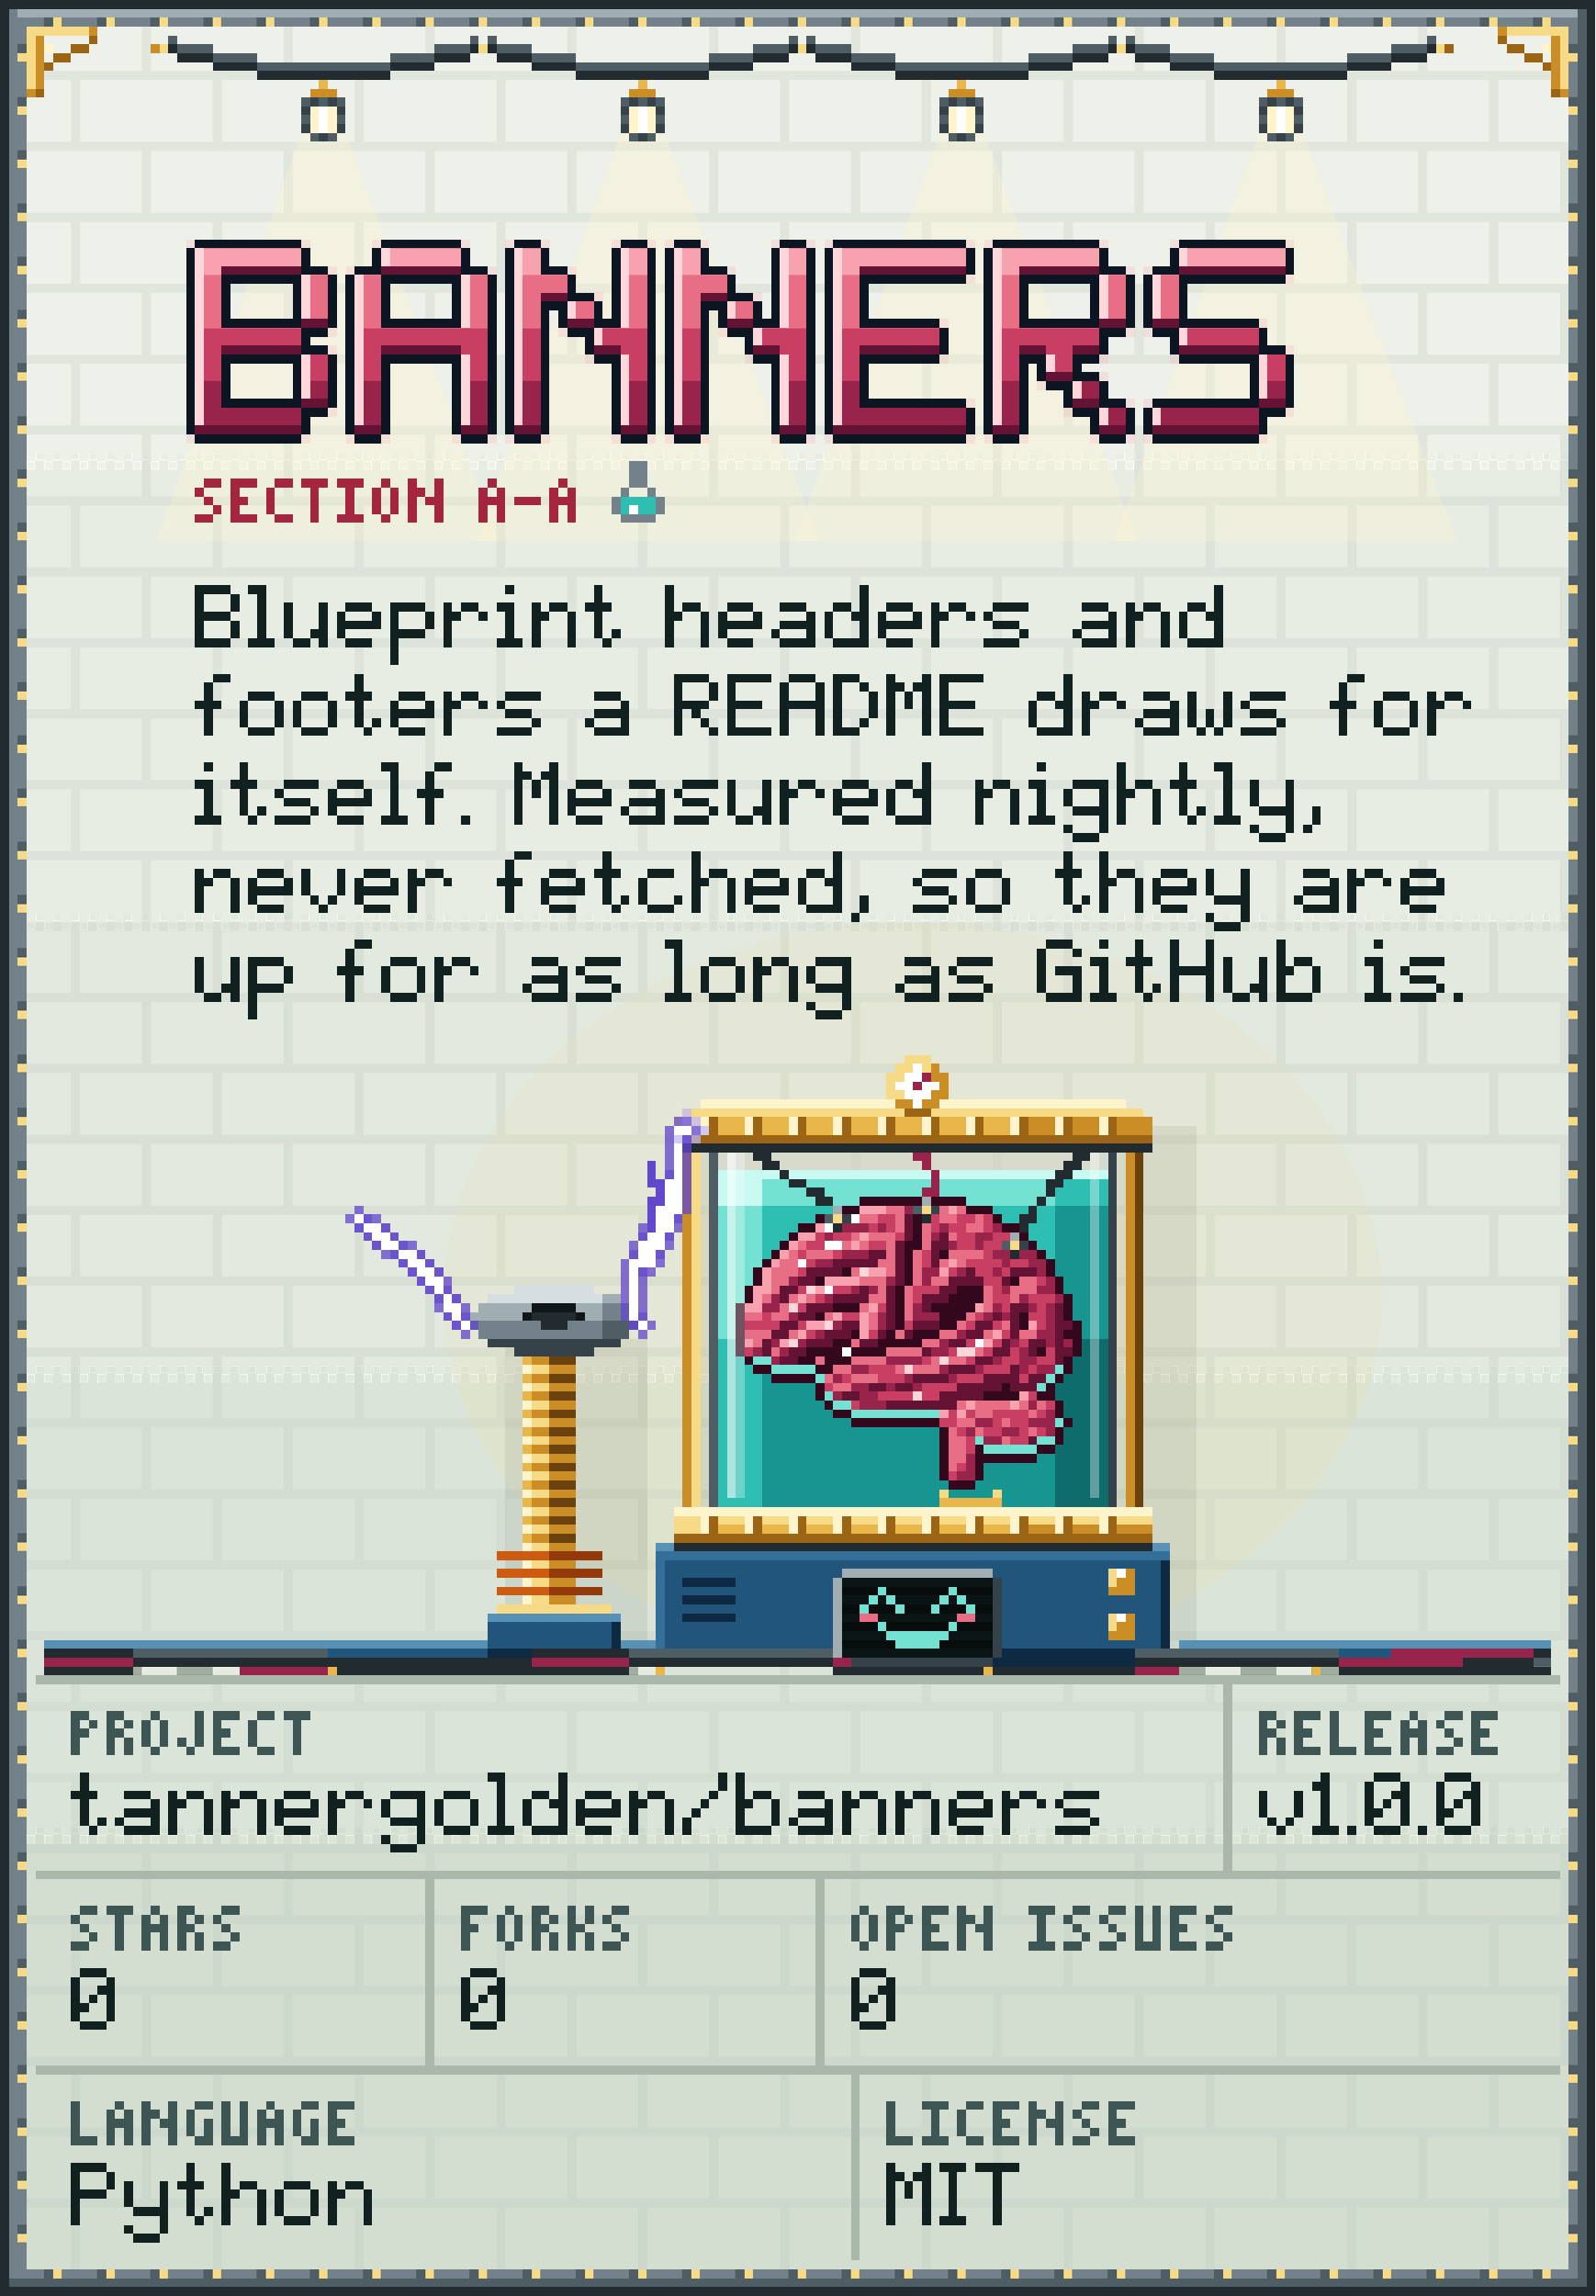
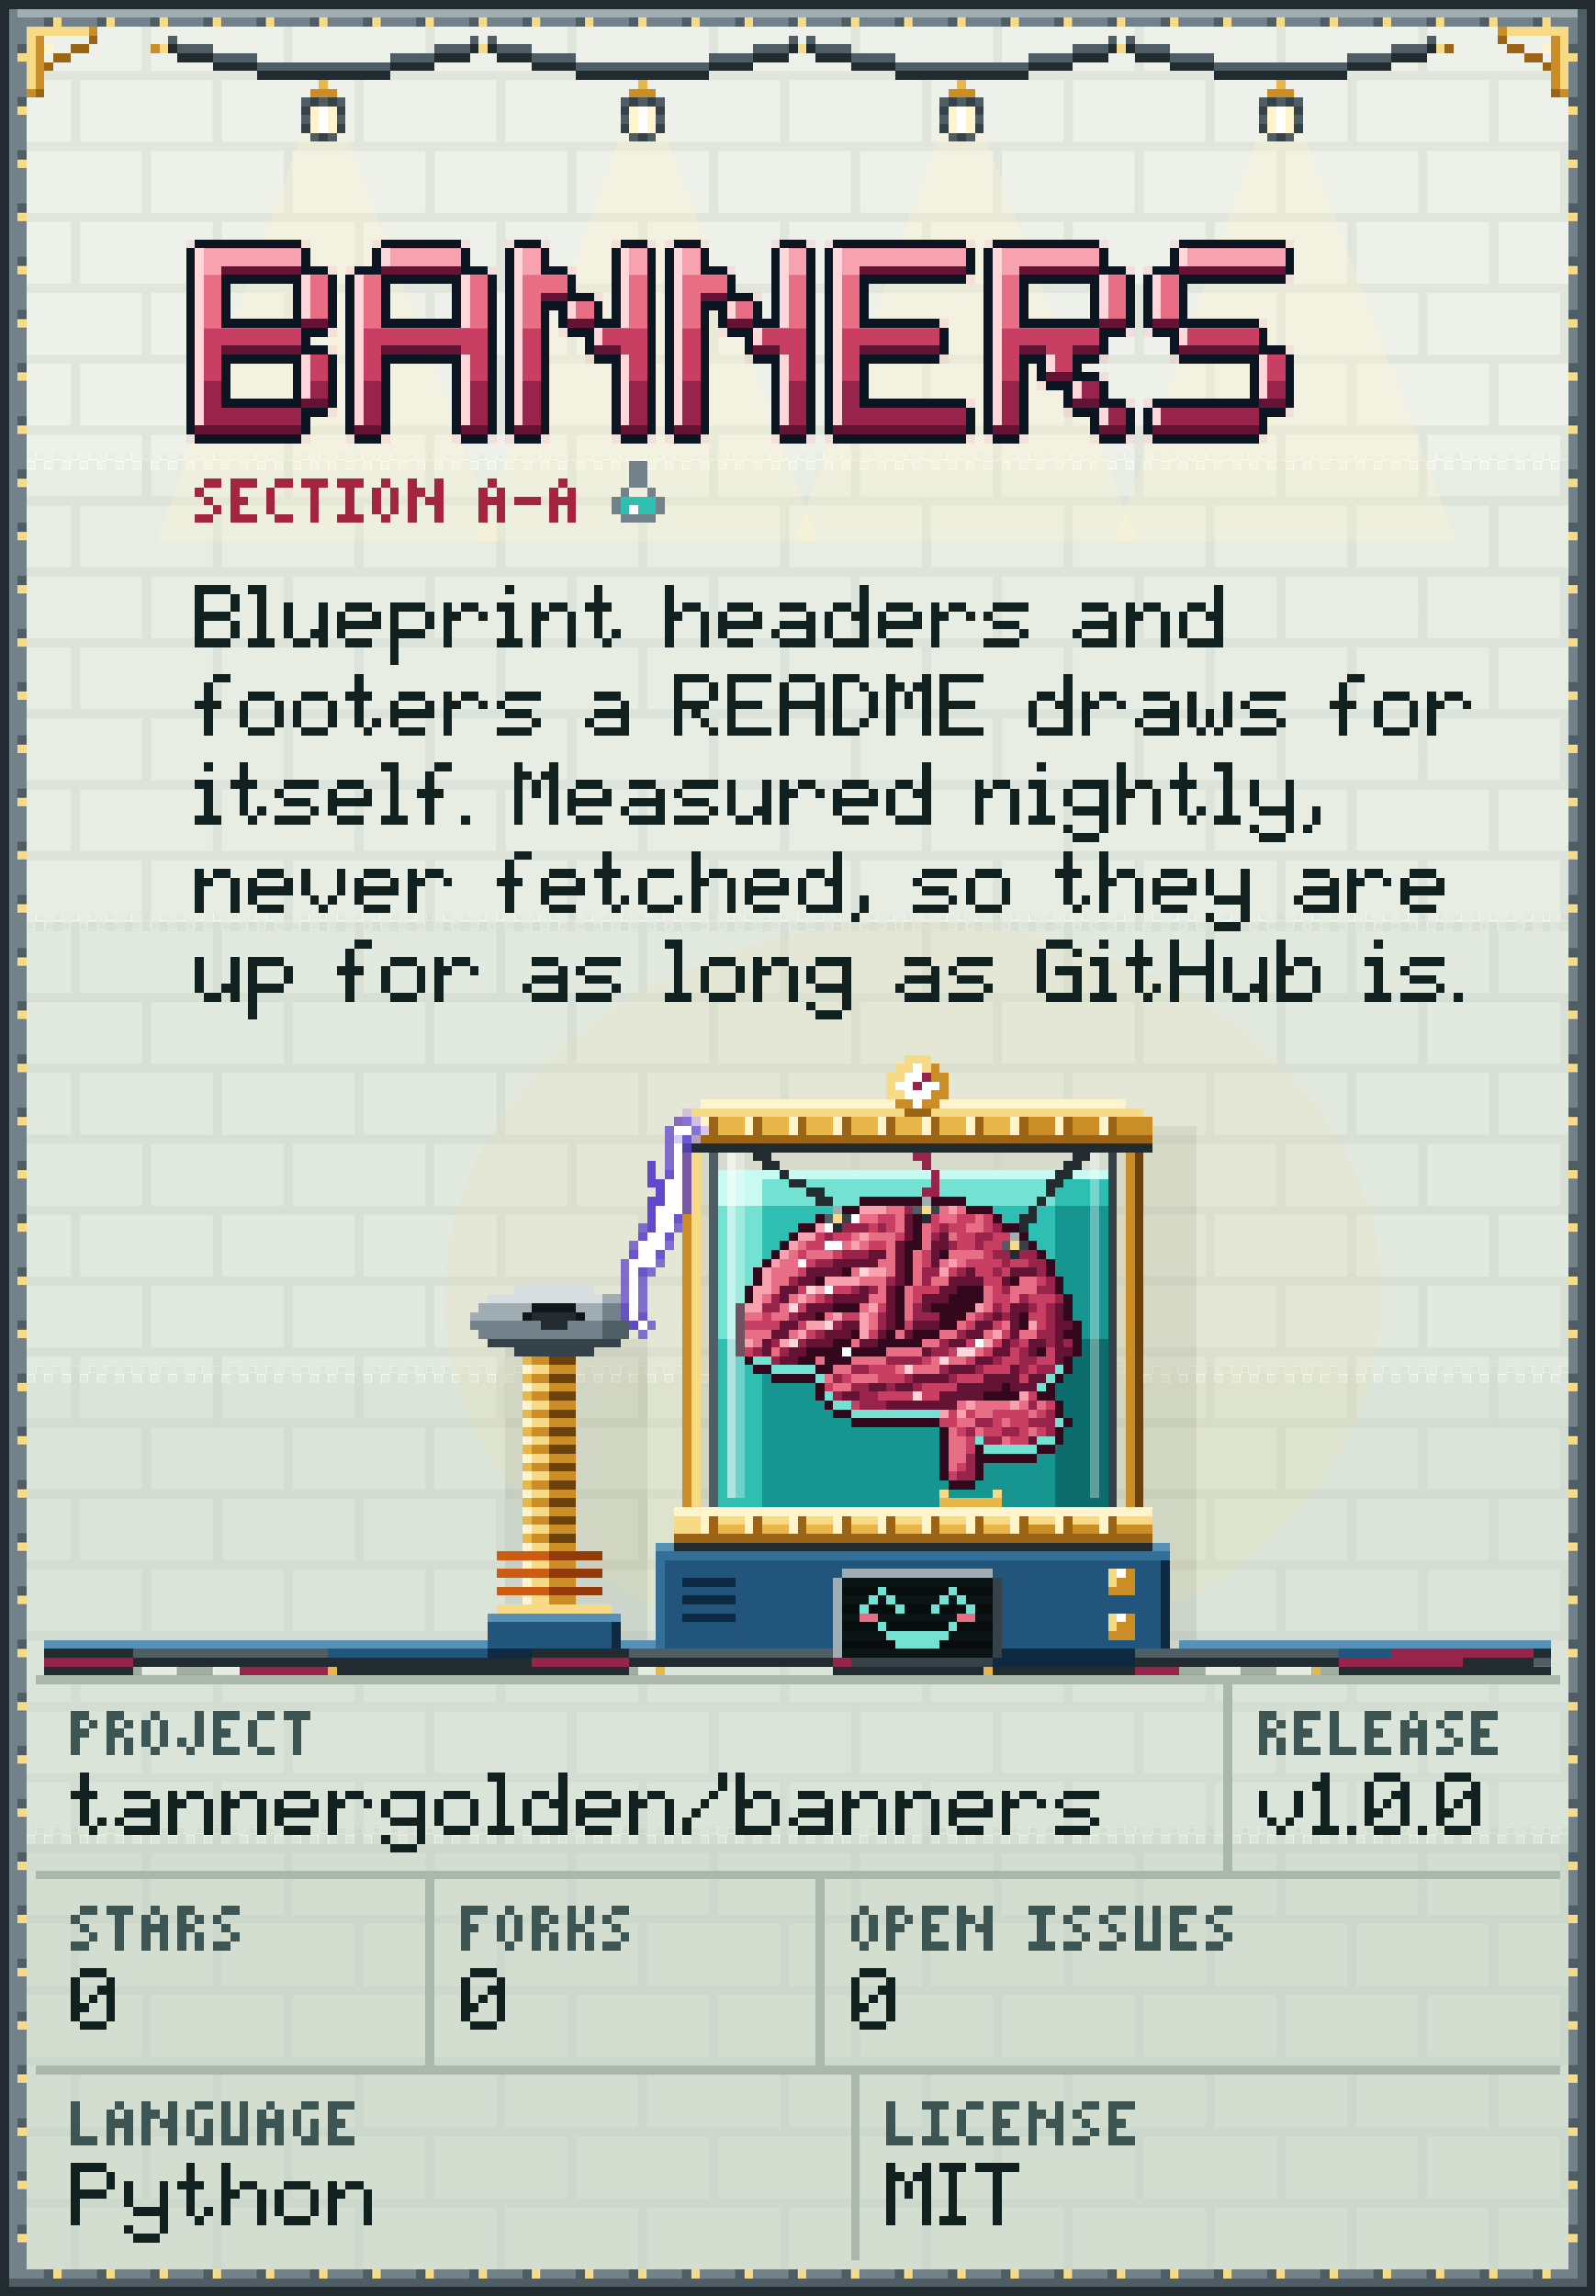
<svg xmlns="http://www.w3.org/2000/svg" width="360" height="518" viewBox="0 0 360 518" role="img" aria-labelledby="t d" shape-rendering="crispEdges">
  <g transform="scale(2)">
    <defs>
      <pattern id="pk1" y="51" width="2" height="2" patternUnits="userSpaceOnUse">
        <rect width="1" height="1" fill="#E8EDE4" />
        <rect x="1" y="1" width="1" height="1" fill="#EEF1E9" />
      </pattern>
      <pattern id="pk2" y="103" width="2" height="2" patternUnits="userSpaceOnUse">
        <rect width="1" height="1" fill="#E2E9DF" />
        <rect x="1" y="1" width="1" height="1" fill="#E8EDE4" />
      </pattern>
      <pattern id="pk3" y="154" width="2" height="2" patternUnits="userSpaceOnUse">
        <rect width="1" height="1" fill="#DBE4D8" />
        <rect x="1" y="1" width="1" height="1" fill="#E2E9DF" />
      </pattern>
      <pattern id="pk4" y="206" width="2" height="2" patternUnits="userSpaceOnUse">
        <rect width="1" height="1" fill="#D3DED1" />
        <rect x="1" y="1" width="1" height="1" fill="#DBE4D8" />
      </pattern>
      <pattern id="pt" width="16" height="16" patternUnits="userSpaceOnUse">
        <path stroke="#BFCABD" d="M0 .5h16M0 8.5h16M.5 0v8M8.5 8v8" />
      </pattern>
      <pattern id="frh" width="6" height="1" patternUnits="userSpaceOnUse">
        <path stroke="#4F5D65" d="M5 .5h1" />
        <path stroke="#73828A" d="M1 .5h4" />
        <path stroke="#F7DA86" d="M0 .5h1" />
      </pattern>
      <pattern id="frv" width="1" height="6" patternUnits="userSpaceOnUse">
        <path stroke="#4F5D65" d="M0 5.5h1" />
        <path stroke="#73828A" d="M.5 1v4" />
        <path stroke="#F7DA86" d="M0 .5h1" />
      </pattern>
      <g id="q0">
        <path stroke="#222B30" d="M1 .5h1m33 0h1m-34 1h4m25 0h4m-29 1h5m15 0h5m-20 1h15" />
        <path stroke="#4F5D65" d="M1-.5h1m33 0h1m-34 1h4m25 0h4m-29 1h5m15 0h5m-20 1h15" />
      </g>
      <g id="q1">
        <path stroke="#364249" d="M-1 2.5h1m1 0h1m-4 1h1m3 0h1m-5 2h1m3 0h1m-3 1h1" />
        <path stroke="#4F5D65" d="M-2 2.5h1m1 0h1m1 0h1m-5 2h1m3 0h1m-4 2h1m1 0h1" />
        <path stroke="#CB8D25" d="M-1 1.5h3" />
        <path stroke="#E9B649" d="M0 .5h1" />
        <path stroke="#FFF4CC" d="M-.5 3v3m2-3v3" />
        <path stroke="#FFFFFF" d="M.5 3v3" />
      </g>
      <path id="q2" d="M0 .5h4m-3.5 .5v2m4-2v2m-4.5 .5h4m-3.5 .5v2m4-2v2m-4.5 .5h4" />
      <path id="q3" d="M1 .5h3m-3.5 .5v2m4-2v2m-4.5 .5h5m-4.5 .5v3m4-3v3" />
      <path id="q4" d="M0 .5h1m3.5-.5v3m-4.5-1.5h2m-1.5 .5v5m1.5-4.5h1m0 1h2m-.5 .5v3" />
      <path id="q5" d="M0 .5h5m-4.5 .5v2m-.5 .5h4m-3.5 .5v2m-.5 .5h5" />
      <path id="q6" d="M0 .5h4m-3.5 .5v2m4-2v2m-4.5 .5h4m-3.5 .5v3m1.5-2.5h1m0 1h1m0 1h1" />
      <path id="q7" d="M1 .5h4m-4.5 .5v2m.5 .5h3m.5 .5v2m-4.5 .5h4" />
      <pattern id="paenamel3d" width="4" height="7" patternUnits="userSpaceOnUse">
        <path fill="#F7A2AE" d="M0 0h4v1h-4z" />
        <path fill="#E86E86" d="M0 1h4v1h-4zM0 2h4v1h-4z" />
        <path fill="#C93E63" d="M0 3h4v1h-4zM0 4h4v1h-4z" />
        <path fill="#98244B" d="M0 5h4v1h-4zM0 6h4v1h-4z" />
      </pattern>
      <path id="q9" stroke-width="1.67" d="M-.33 .5h4.67m-4.67 1h1.67m2.33 0h1.67m-5.67 1h1.67m2.33 0h1.67m-5.67 1h4.67m-4.67 1h1.67m2.33 0h1.67m-5.67 1h1.67m2.33 0h1.67m-5.67 1h4.67" />
      <path id="q10" stroke-width="1.67" d="M.67 .5h3.67m-4.67 1h1.67m2.33 0h1.67m-5.67 1h1.67m2.33 0h1.67m-5.67 1h5.67m-5.67 1h1.67m2.33 0h1.67m-5.67 1h1.67m2.33 0h1.67m-5.67 1h1.67m2.33 0h1.67" />
      <path id="q11" stroke-width="1.67" d="M-.33 .5h1.67m2.33 0h1.67m-5.67 1h2.67m1.33 0h1.67m-5.67 1h1.67m.33 0h1.67m.33 0h1.67m-5.67 1h1.67m1.33 0h2.67m-5.67 1h1.67m2.33 0h1.67m-5.67 1h1.67m2.33 0h1.67m-5.67 1h1.67m2.33 0h1.67" />
      <path id="q12" stroke-width="1.67" d="M-.33 .5h5.67m-5.67 1h1.67m-1.67 1h1.67m-1.67 1h4.67m-4.67 1h1.67m-1.67 1h1.67m-1.67 1h5.67" />
      <path id="q13" stroke-width="1.67" d="M-.33 .5h4.67m-4.67 1h1.67m2.33 0h1.67m-5.67 1h1.67m2.33 0h1.67m-5.67 1h4.67m-4.67 1h1.67m.33 0h1.67m-3.67 1h1.67m1.33 0h1.67m-4.67 1h1.67m2.33 0h1.67" />
      <path id="q14" stroke-width="1.67" d="M.67 .5h4.67m-5.67 1h1.67m-1.67 1h1.67m-.67 1h3.67m-.67 1h1.67m-1.67 1h1.67m-5.67 1h4.67" />
      <path id="q15" d="M1 .5h2m-3 1h1m0 1h1m0 1h1m-3 1h2" />
      <path id="q16" d="M0 .5h3m-3 1h1m-1 1h2m-2 1h1m-1 1h3" />
      <path id="q17" d="M1 .5h2m-2.5 .5v3m.5 .5h2" />
      <path id="q18" d="M0 .5h3m-1.5 .5v4" />
      <path id="q19" d="M0 .5h3m-1.5 .5v3m-1.5 .5h3" />
      <path id="q20" d="M1 .5h1m-1.5 .5v3m2-3v3m-1.5 .5h1" />
      <path id="q21" d="M0 .5h1m2.5-.5v2m-3.5-.5h2m-1.5 .5v3m1.5-2.5h2m-.5 .5v2" />
      <path id="q22" d="M1 .5h1m-2 1h1m1 0h1m-3 1h3m-2.5 .5v2m2-2v2" />
      <path id="q23" d="M0 2.5h3" />
      <path id="q24" d="M0 .5h2m-.5 .5v5m-1.5 .5h3" />
      <path id="q25" d="M.5 2v4m4-4v3m-1.5 .5h2m-4 1h2m1 0h1" />
      <path id="q26" d="M1 2.5h3m-4 1h1m3 0h1m-5 1h5m-5 1h1m0 1h3" />
      <path id="q27" d="M0 2.5h4m-3.5 .5v2m4-2v2m-4.5 .5h4m-3.5 .5v3" />
      <path id="q28" d="M0 2.5h1m1 0h2m-4 1h2m2 0h1m-4.5 .5v3" />
      <path id="q29" d="M1 .5h1m-2 2h2m-.5 .5v3m-1.5 .5h3" />
      <path id="q30" d="M0 2.5h1m1 0h2m-4 1h2m2.5-.5v4m-4-3v3" />
      <path id="q31" d="M1.5 0v2m-1.5 .5h3m-1.5 .5v3m1.5-.5h1m-2 1h1" />
      <path id="q32" d="M.5 0v3m1.5-.5h2m-4 1h2m2.5-.5v4m-4-3v3" />
      <path id="q33" d="M1 2.5h3m0 1h1m-4 1h4m-5 1h1m3 0h1m-4 1h4" />
      <path id="q34" d="M4.5 0v3m-3.5-.5h2m-2.5 .5v3m2.5-2.5h2m-.5 .5v2m-3.5 .5h4" />
      <path id="q35" d="M1 2.5h4m-5 1h1m0 1h3m0 1h1m-5 1h4" />
      <path id="q36" d="M2 .5h2m-2.5 .5v2m-1.5 .5h3m-1.5 .5v3" />
      <path id="q37" d="M1 2.5h3m-3.5 .5v3m4-3v3m-3.5 .5h3" />
      <path id="q38" d="M0 .5h3m-2.5 .5v5m2.5-4.5h1m.5 .5v3m-1.5 .5h1m-4 1h3" />
      <path id="q39" d="M0 .5h1m3 0h1m-5 1h2m1 0h2m-4.5 .5v5m2-5v2m2-2v5" />
      <path id="q40" d="M.5 2v4m4-4v4m-2-2v2m-1.5 .5h1m1 0h1" />
      <path id="q41" d="M0 6.5h1" />
      <path id="q42" d="M1 2.5h4m-4.5 .5v2m4-2v2m-3.5 .5h4m-.5 .5v2m-4.5-.5h1m0 1h3" />
      <path id="q43" d="M.5 2v3m4-3v3m-3.5 .5h4m-.5 .5v2m-4.5-.5h1m0 1h3" />
      <path id="q44" d="M1.5 5v2m-1.5 .5h1" />
      <path id="q45" d="M.5 2v3m4-3v3m-3.5 .5h1m1 0h1m-2 1h1" />
      <path id="q46" d="M1 2.5h3m-3.5 .5v3m3.5-.5h1m-4 1h3" />
      <path id="q47" d="M1 .5h3m-3.5 .5v5m3.5-4.5h1m-3 2h3m-.5 .5v2m-3.5 .5h4" />
      <path id="q48" d="M.5 0v3m4-3v3m-4.5 .5h5m-4.5 .5v3m4-3v3" />
      <path id="q49" d="M.5 0v3m1.5-.5h2m-4 1h2m2.5-.5v3m-4-2v2m-.5 .5h4" />
      <g id="q50">
        <path stroke="#74E2D2" d="M2 .5h1m7 0h1m-10 1h1m1 0h1m5 0h1m1 0h1m-12 1h1m3 0h1m3 0h1m3 0h1m-11 2h1m7 0h1m-8 1h7m-6 1h5" />
        <path stroke="#E86E86" d="M0 3.5h2m9 0h2" />
      </g>
      <pattern id="pf" width="8" height="2" patternUnits="userSpaceOnUse">
        <path stroke="#E7ECE3" d="M0 .5h4" />
        <path stroke="#A0AD9F" d="M4 .5h4" />
        <path stroke="#A0AD9F" d="M0 1.5h4" />
        <path stroke="#4F5D65" d="M4 1.5h4" />
      </pattern>
      <path id="q52" d="M0 .5h2m-2 1h1m1 0h1m-3 1h2m-1.5 .5v2" />
      <path id="q53" d="M0 .5h2m-2 1h1m1 0h1m-3 1h2m-1.5 .5v2m2-2v2" />
      <path id="q54" d="M2.5 0v4m-2.5-.5h1m0 1h1" />
      <path id="q55" d="M4.5 0v2m-1.5 .5h1m-2 1h1m-2 1h1m-1.5 .5v2" />
      <path id="q56" d="M.5 0v4m-.5 .5h3" />
      <path id="q57" d="M1 .5h1m-2 1h2m-.5 .5v4m-1.5 .5h3" />
      <path id="q58" d="M1 .5h3m-3.5 .5v3m3.5-2.5h1m-2 1h2m-3 1h1m1.5-.5v3m-4.5-1.5h2m-2 1h1m0 1h3" />
      <path id="q59" d="M0 .5h3m-3 1h1m-1 1h2m-1.5 .5v2" />
      <path id="q60" d="M.5 0v2m2-2v2m-2.5 .5h2m-1.5 .5v2m2-2v2" />
      <path id="q61" d="M.5 0v4m2-4v4m-2.5 .5h3" />
      <path id="q62" d="M1 .5h2m-2.5 .5v3m2-2v2m-1.5 .5h2" />
      <path id="q63" d="M0 .5h4m-3.5 .5v2m4-2v2m-4.5 .5h4m-3.5 .5v3" />
      <path id="q64" d="M0 .5h3m-1.5 .5v5m-1.5 .5h3" />
      <path id="q65" d="M0 .5h5m-2.5 .5v6" />
    </defs>
    <rect y="0" width="180" height="52" fill="#EEF1E9" />
    <rect y="52" width="180" height="52" fill="#E8EDE4" />
    <rect y="104" width="180" height="51" fill="#E2E9DF" />
    <rect y="155" width="180" height="52" fill="#DBE4D8" />
    <rect y="207" width="180" height="52" fill="#D3DED1" />
    <rect y="51" width="180" height="2" fill="url(#pk1)" />
    <rect y="103" width="180" height="2" fill="url(#pk2)" />
    <rect y="154" width="180" height="2" fill="url(#pk3)" />
    <rect y="206" width="180" height="2" fill="url(#pk4)" />
    <rect width="180" height="259" fill="url(#pt)" fill-opacity=".28" />
    <polygon points="34,15 39,15 56.32,61 17.68,61" fill="#FFF4CC" fill-opacity=".3" />
    <polygon points="70,15 75,15 92.32,61 53.68,61" fill="#FFF4CC" fill-opacity=".3" />
    <polygon points="106,15 111,15 128.32,61 89.68,61" fill="#FFF4CC" fill-opacity=".3" />
    <polygon points="142,15 147,15 164.32,61 125.68,61" fill="#FFF4CC" fill-opacity=".3" />
    <rect x="79" y="127" width="56" height="60" fill="#020404" fill-opacity=".07" />
    <rect x="57" y="151" width="16" height="37" fill="#020404" fill-opacity=".07" />
    <ellipse cx="103" cy="146.2" rx="52.9" ry="42.16" fill="#F7DA86" fill-opacity=".11" />
    <ellipse cx="103" cy="146.2" rx="26.45" ry="21.08" fill="#F7DA86" fill-opacity=".1" />
    <path stroke="#F5F7F1" d="M92 133.5h1" />
    <g stroke="#F7A2AE" stroke-opacity=".22">
      <use href="#q9" transform="translate(22 28) scale(3)" />
      <use href="#q10" transform="translate(40 28) scale(3)" />
      <use href="#q11" transform="translate(58 28) scale(3)" />
      <use href="#q11" transform="translate(76 28) scale(3)" />
      <use href="#q12" transform="translate(94 28) scale(3)" />
      <use href="#q13" transform="translate(112 28) scale(3)" />
      <use href="#q14" transform="translate(130 28) scale(3)" />
    </g>
    <rect x="0" y="0" width="180" height="1" fill="#222B30" />
    <rect x="0" y="258" width="180" height="1" fill="#222B30" />
    <rect x="0" y="0" width="1" height="259" fill="#222B30" />
    <rect x="179" y="0" width="1" height="259" fill="#222B30" />
    <rect x="1" y="1" width="178" height="1" fill="#A0ADB3" />
    <rect x="1" y="1" width="1" height="257" fill="#73828A" />
    <rect x="1" y="257" width="178" height="1" fill="#4F5D65" />
    <rect x="178" y="1" width="1" height="257" fill="#4F5D65" />
    <rect x="2" y="2" width="176" height="1" fill="url(#frh)" />
    <rect x="2" y="256" width="176" height="1" fill="url(#frh)" />
    <rect x="2" y="3" width="1" height="253" fill="url(#frv)" />
    <rect x="177" y="3" width="1" height="253" fill="url(#frv)" />
    <rect x="5" y="187" width="69" height="2" fill="url(#pf)" />
    <rect x="133" y="187" width="42" height="2" fill="url(#pf)" />
    <rect x="5" y="186" width="69" height="1" fill="#21557B" />
    <rect x="133" y="186" width="42" height="1" fill="#21557B" />
    <rect x="5" y="185" width="69" height="1" fill="#5791B5" />
    <rect x="133" y="185" width="42" height="1" fill="#5791B5" />
    <path fill="#0D6C6C" d="M122 151h3v2h-3zm-1 2h4v2h-4zm-1 2h5v1h-5zm-1 1h6v2h-6zm1 2h5v2h-5zm1 2h4v1h-4zm-1 1h5v2h-5zm-1 2h6v7h-6z" />
    <path fill="#169591" d="M119 136h6v8h-6zm1 8h5v2h-5zm1 2h4v3h-4zm1 3h3v2h-3zm-36 6h1v1h-1zm0 1h6v2h-6zm0 2h7v1h-7zm0 1h8v1h-8zm0 1h10v1h-10zm0 1h20v6h-20zm31 3h2v1h-2zm-6 1h8v2h-8zm-25 2h21v1h-21zm24 0h9v1h-9zm-24 1h20v2h-20zm21 0h5v1h-5zm6 0h6v2h-6z" />
    <path fill="#2FBFB2" d="M70 56h4v1h-4zm0 1h1v1h-1zm2 0h2v1h-2zm48 76h5v1h-5zm-1 1h6v2h-6zm-33 2h8v1h-8zm26 0h4v1h-4zm5 0h2v2h-2zm-31 1h6v1h-6zm27 0h2v1h-2zm-27 1h4v1h-4zm30 0h3v2h-3zm-30 1h3v1h-3zm0 1h2v1h-2zm31 0h2v1h-2zm-31 1h1v1h-1zm32 0h1v1h-1zm-37 10h2v2h-2zm0 2h3v1h-3zm0 1h4v1h-4zm0 1h5v15h-5z" />
    <path stroke="#070D0D" d="M95 179.5h17m-17 2h17m-17 2h17m-17 2h17" />
    <path stroke="#0B1515" d="M95 178.5h17m-17 2h17m-17 2h17m-17 2h17m-17 2h17" />
    <path stroke="#0E2A43" d="M131.5 176v10m-54.5-7.5h6m-6 2h6m-6 2h6m-13.5 .5v3m-14.5 .5h5m53 0h15m-16 1h16" />
    <path stroke="#111619" d="M60 147.5h5m-6 1h1m5 0h1" />
    <path stroke="#21557B" d="M75 176.5h56m-56 1h20m17 0h13m3 0h3m-56 1h2m6 0h11m19 0h12m3 0h3m-56 1h19m19 0h12m3 0h3m-56 1h2m6 0h11m19 0h18m-56 1h19m19 0h18m-56 1h2m6 0h11m19 0h12m3 0h3m-76 1h14m6 0h19m19 0h12m3 0h3m-76 1h14m6 0h19m19 0h12m3 0h3m-76 1h14m6 0h19m19 0h18" />
    <path stroke="#222B30" d="M77 129.5h53m-45 1h2m34 0h2m-37 1h2m32 0h2m-34 1h1m30 0h2m-32 1h2m27 0h2m-29 1h2m25 0h1m-27 1h2m23 0h1m-2 1h1m-13 1h1m10 0h2m-23 1h1m20 0h1m-2 3h1m-55 7h5m-4 1h3m12 25h54m-125 12h10m45 0h11m102 0h2m-160 1h45m11 0h23m34 0h23m14 0h8m-168 1h10m23 0h33m23 0h17m1 0h16m23 0h24" />
    <path stroke="#336F98" d="M74 175.5h58m-57.5 .5v10" />
    <path stroke="#34081C" d="M97 135.5h7m1 0h4m-14 1h2m12 0h3m-20 1h1m10.5-.5v3m8.5-2.5h1m-23 1h2m21 0h2m-26 1h1m25 0h1m-28 1h1m13 0h2m12 0h1m-30 1h1m14.5-.5v4m3.5-3.5h1m10 0h1m-32 1h1m31.5-.5v2m-33-1v2m9.5-1.5h1m-4 1h1m21 0h1m4.5-.5v2m-35-1v2m17-2v5m6.5-4.5h3m-4 1h4m9.5-.5v3m-37-2v6m10.5-5.5h3m8 0h5m-18 1h1m13 0h3m6.5-.5v2m-9.5-.5h2m13 0h1m-26 1h1m3 0h1m2 0h3m14 0h2m-28 1h2m3 0h5m17.5-.5v2m-30.5-.5h4m1 0h4m17 0h1m-34 1h1m5 0h2m1 0h3m24.5-.5v2m-35.5-.5h2m5 0h2m-7 1h5m27 0h1m-27.5 .5v2m20.5-1.5h1m4 0h1m-8 1h4m2 0h2m-26 1h1m25.5-.5v2m-25.5-.5h2m0 1h10m14 0h1m-14.5 .5v6m13-6v2m-9.5 .5h1m6 0h2m-9 1h7m-6.5 .5v2m-3.5 .5h3" />
    <path stroke="#364249" d="M125.5 130v40m-20.5-33.5h1m-11 1h1m19 3h1m-61 11h15m-12 1h9m45.5 25.5v9m-16.5 .5h16" />
    <path stroke="#4F5D65" d="M80.5 130v40m22.5-33.5h1m-11 1h1m19 3h1m-46 9h4m-4 1h3m-56 36h22m34 0h23m34 0h23" />
    <path stroke="#5791B5" d="M74 174.5h2m54 0h2m-77 8h15" />
    <path stroke="#6248CC" d="M73.5 131v2m-.5 .5h2m-1 1h1m-2 1h2m-1.5 .5v3" />
-     <path stroke="#6248CC" stroke-opacity=".76" d="M75.5 127v5m-35.5 4.5h1m-2 1h1m2 0h1m29 1h1m3 0h1m-31 2h1m24 0h1m3 0h1m-33 1h1m26.5 .5v5m3.5-4.5h1m-2 1h1m-24 1h1m21.5-.5v4m-23.5-.5h1m2 0h1m20 2h1m-22 1h1m19 0h1" />
-     <path stroke="#6248CC" stroke-opacity=".92" d="M75 132.5h1m-35 5h1m34 0h1m-37 1h1m2 0h1m-3 1h1m2 0h1m27 0h1m2 0h1m-34 1h1m2 0h1m-2 1h1m2 0h1m23 0h1m2 0h1m-30 1h1m2 0h1m-3 1h1m2 0h1m22 0h1m-26 1h1m0 1h1m1 0h1m-2 1h1m1 0h1m-2 2h1m1 0h1m19 0h1m-22 1h1" />
+     <path stroke="#6248CC" stroke-opacity=".76" d="M75.5 127v5m-3.5 6.5h1m3 0h1m-6 2h1m3 0h1m-5.5 1.5v5m3.5-4.5h1m-2 1h1m-1.5 .5v4m.5 1.5h1m-2 1h1" />
+     <path stroke="#6248CC" stroke-opacity=".92" d="M75 132.5h1m0 5h1m-5 2h1m2 0h1m-5 2h1m2 0h1m-3 2h1m-1 5h1" />
    <path stroke="#651335" d="M102.5 137v3m3.5-.5h1m-5.5 .5v5m3.5-4.5h2m-9 1h2m5.5-.5v2m-11.5-.5h5m-8 1h4m14 0h1m4 0h3m-27 1h2m15 0h4m2 0h1m-26 1h2m7 0h1m2.5-.5v5m5.5-4.5h2m-20 1h1m5 0h4m6 0h3m-16 1h3m10 0h1m9 0h2m3.5-.5v2m-29.5-.5h2m20 0h1m1.5-.5v3m-26.5-1.5h2m5 0h2m6 0h3m4 0h2m7 0h2m-34 1h2m4 0h3m3 0h1m2 0h1m6 0h2m8.5-.5v2m-33-1v2m4.5-1.5h3m3 0h2m8 0h2m4 0h1m2 0h2m-29 1h2m13 0h1m7 0h2m2 0h1m2 0h2m-33 1h2m20 0h2m7 0h1m-13 1h3m4 0h1m-12 1h4m4 0h4m1 0h2m-20 1h2m1 0h2m5 0h5m1 0h3m-22 1h2m9 0h5m-11 1h8m8 4h1" />
    <path stroke="#6B420D" d="M128.5 130v40m-66.5-16.5h3m-3 2h3m-3 2h3m-3 2h3m-3 2h3m-3 2h3m-3 2h3m-3 2h3m-3 2h3m-3 2h3m-3 2h3" />
    <path stroke="#73828A" d="M71 52.5h2m-2 1h2m-2 1h2m-3 1h1m2 0h1m-4.5 .5v2m5-2v2m-4.5 .5h4m-6 89h3m-3 1h3m-18 1h8m3 0h4m-14 1h14" />
    <path stroke="#74E2D2" d="M86 133.5h3m2 0h14m1 0h12m-32 1h5m2 0h11m2 0h12m-32 1h6m2 0h3m12 0h8m1 0h1m-38 1h5m-5 1h5m-5 1h5m-5 1h5m-5 1h5m-5 1h5m-5 1h5m-5 1h4m-4 1h4m-4 1h3m-3 1h3m-3 1h2m-2 1h2m-2 1h2m-2 1h2m2 3h2m0 1h5m27 0h1m-28 1h1m25 0h1m-2 1h1m-25 1h1m0 1h2m0 1h10m13 1h1m-10 2h1m6 0h2m-8 1h6" />
    <path stroke="#93390A" d="M62 175.5h6m-6 2h6m-6 2h6" />
    <path stroke="#98244B" d="M104 121.5h1m-2 1h1m-1 8h2m-1 1h1m.5 .5v2m-1.5 .5h2m-4 2h1m-8 2h3m1 0h1m6 0h1m5 0h1m-20 1h1m11 0h1m4 0h2m-5 1h1m2 0h1m-16 1h3m14 0h2m1 0h2m-25 1h2m19 0h1m2 0h2m-14 1h2m2 0h1m3 0h1m4 0h1m-29 1h1m10 0h1m3 0h1m13 0h1m-23 1h1m1 0h1m14 0h1m3 0h2m-32 1h1m5 0h1m21 0h1m3 0h1m-34 1h2m15 0h1m8 0h1m3 0h1m1.5-.5v3m-29.5-1.5h1m9.5-.5v2m3.5-1.5h3m5 0h1m1 0h1m-20 1h1m-3 1h1m15 0h1m8 0h2m-32 1h1m2 0h1m15 0h1m7 0h1m3 0h1m1 0h1m-36 1h1m2 0h1m16 0h2m8 0h1m-29 1h1m12 0h4m8 0h1m2 0h2m-21 1h2m8 0h1m3 0h1m4 0h1m1 0h2m-25 1h1m7 0h1m4 0h1m-12 1h2m2 0h1m2 0h1m-10 1h1m2 0h2m-2 1h3m16 0h1m1 1h1m-9 1h2m4 0h3m-10 1h1m3 0h2m3 0h1m-8 1h2m-3.5 1.5v2m-1.5 .5h2m47 20h16m-168 1h10m45 0h11m23 0h2m55 0h14m-138 1h10m91 0h5" />
    <path stroke="#9C6516" d="M10 4.5h1m158 0h1m-162 1h2m9 0h1m35 0h1m35 0h1m35 0h1m35 0h1m6 0h2m-166 1h2m164 0h2m-169 1h1m168 0h1m-171 3h1m170 0h1m-74 115h3m-24.5 .5v2m5-2v2m5-2v2m5-2v2m5-2v2m5-2v2m5-2v2m5-2v2m5-2v2m5-2v2m-47.5 .5h52m-49.5 42.5v2m5-2v2m5-2v2m5-2v2m5-2v2m5-2v2m5-2v2m5-2v2m5-2v2m5-2v2m-49.5 .5h54" />
    <path stroke="#A0ADB3" d="M104 135.5h1m-11 1h1m19 3h1m-47 7h2m-16 1h6m5 0h3m-15 1h6m7 0h2m27 29h17m-17.5 .5v9" />
    <path stroke="#A9B8AA" d="M4 189.5h172m-37.5 .5v21m-134.5 .5h172m-127.5 .5v21m44-21v21m-88.5 .5h172m-79.5 .5v21" />
    <path stroke="#C93E63" d="M99 137.5h2m4.5-.5v2m2.5-1.5h2m1.5-.5v2m-13.5-.5h1m1 0h1m6 0h2m-17 1h1m1 0h2m5 0h1m6 0h2m2 0h2m-23 1h2m5 0h2m8 0h2m1 0h2m-23 1h1m3 0h1m9.5-.5v2m6.5-1.5h1m-21 1h1m17 0h4m1 0h2m-26 1h1m16 0h1m2 0h2m1 0h1m-3 1h2m4 0h1m-28 1h1m3 0h2m7 0h3m6 0h1m-21 1h1m10 0h1m8 0h2m2 0h3m-29 1h1m8 0h1m13 0h1m3 0h1m-32 1h1m8 0h2m13 0h1m5 0h2m-34 1h4m2 0h1m11 0h1m6 0h1m2 0h1m4 0h1m-27 1h1m6 0h1m14 0h1m-5 1h1m2 0h1m2 0h1m-32 1h1m22 0h1m3 0h1m2 0h1m3 0h1m-15 1h1m4 0h1m3 0h2m2 0h2m-21 1h3m10 0h3m2 0h1m-22 1h1m3 0h3m6 0h3m4 0h1m-23 1h1m10 0h4m-9 1h4m1 0h2m10 0h1m-21 1h1m21 0h1m-12 1h1m1 0h1m2 0h4m1 0h1m-12 1h2m4 0h1m1 0h2m-8 1h1m2 0h2m2 0h1m1 0h1m-8.5 .5v2m4.5-1.5h2m-8 3h1m-2 1h1" />
    <path stroke="#C9FAF1" d="M81 132.5h7m1 0h16m1 0h13m2 0h4m-44 1h5m-5 1h5m-5 1h5" />
    <path stroke="#CB8D25" d="M10 3.5h1m158 0h1m-165.5 .5v6m171-6v6m-158.5-4.5h1m35 0h1m35 0h1m35 0h1m35 0h1m-159 5h1m172 0h1m-72 110h1m-1 1h2m-1 1h1m-2 1h2m-6 1h2m1 0h2m10 2h3m2 0h3m2 0h4m-14 1h3m2 0h3m2 0h4m-52.5 2.5v40m50-40v40m-67.5-16.5h2m0 1h3m-5 1h2m0 1h3m-5 1h2m0 1h3m-5 1h2m0 1h3m-5 1h2m0 1h3m-5 1h2m0 1h3m-5 1h2m0 1h3m-5 1h2m0 1h3m-5 1h2m0 1h3m-5 1h2m0 1h3m51 0h3m2 0h3m2 0h4m-70 1h2m0 1h3m-3 2h3m62 1h1m-66 1h3m61 0h2m-3 1h3m-66 1h3m62 2h1m-2 1h2m-3 1h3" />
    <path stroke="#CC5C12" d="M56 175.5h6m-6 2h6m-6 2h6" />
    <path stroke="#D6DEE1" d="M58 145.5h9m-12 1h13" />
    <path stroke="#D6DEE1" stroke-opacity=".36" d="M81 130.5h4m2 0h16m2 0h16m2 0h2m-44 1h5m2 0h16m1 0h15m2 0h3" />
    <path stroke="#E86E86" d="M100 136.5h2m4 0h1m1 0h1m-12 1h2m2.5-.5v2m4.5-1.5h2m2 0h1m-6.5 .5v3m4.5-2.5h2m-15 1h1m1 0h3m6 0h1m-18 1h1m4 0h1m1 0h1m2.5-.5v2m-11.5-.5h1m1 0h3m9.5-.5v4m3.5-3.5h4m-23 1h2m9 0h2m5 0h1m1 0h1m-22 1h3m6 0h1m3 0h1m-14 1h2m8 0h3m5 0h2m8 0h2m-30 1h1m11 0h1m2.5-.5v4m9-4v3m2.5-2.5h3m-31 1h1m2 0h1m1 0h1m6 0h2m14 0h1m-27 1h1m8 0h1m-14 1h2m1 0h2m4 0h1m4.5-.5v2m10.5-1.5h1m-2 1h1m4 0h1m-30 1h3m2 0h1m11 0h1m4 0h2m3 0h1m3 0h2m-32 1h1m10 0h1m7 0h2m-19 1h1m12 0h4m6 0h1m-19 1h1m3 0h4m5 0h1m1 0h2m-15 1h2m5 0h1m1 0h3m-13 1h1m2 0h3m-5 1h2m12 2h1m1 0h4m1 0h1m1 0h1m-8 1h2m4 0h1m-9 1h2m3 0h1m-7 1h1m2 0h1m5 0h1m-10 1h2m4 0h1m-7 1h2m-2 1h2m-2 1h1" />
    <path stroke="#E9B649" d="M81 126.5h3m2 0h3m2 0h3m2 0h3m2 0h3m2 0h3m2 0h3m-33 1h3m2 0h3m2 0h3m2 0h3m2 0h3m2 0h3m2 0h3m-55 26h1m-1 2h1m-1 2h1m-1 2h1m-1 2h1m-1 2h1m-1 2h1m-1 2h1m-1 2h1m46 0h7m-54 2h1m21 1h3m2 0h3m2 0h3m2 0h3m2 0h3m2 0h3m2 0h3m-55 1h1m-23 15h1m36 0h1m36 0h1m36 0h1" />
    <path stroke="#F7A2AE" d="M97 136.5h3m7 0h1m-16 2h1m-3 1h2m5 0h1m-9 1h1m6 0h1m-9 1h1m-2 1h1m19 0h1m-21.5 .5v2m11.5-1.5h2m6 0h1m-14 1h4m-12 1h2m5 0h1m-8 1h1m4 0h1m-7 1h2m12 0h1m11 0h1m-17 1h1m2.5-.5v3m-6.5-1.5h2m23 0h1m-27 1h1m21 0h1m-29 1h1m3 0h1m22 0h1m3 6h1m-7 1h1m4 0h1m-9 1h1m1 0h1" />
    <path stroke="#F7DA86" d="M3 3.5h7m160 0h7m-173.5 .5v6m173-6v6m-158.5-4.5h1m35 0h1m35 0h1m35 0h1m35 0h1m-61 114h3m-4 1h2m1 0h1m-5 1h2m-2 1h1m-1 1h2m-25 2h25m3 0h24m-53 1h1m1 0h1m-.5 3.5v40m25.5-33.5h1m-11 1h1m19 3h1m-55 14h2m-2 2h2m-2 2h2m-2 2h2m-2 2h2m-2 2h2m-2 2h2m-2 2h2m44 0h1m5 0h1m-53 2h2m14 1h3m2 0h3m2 0h3m2 0h3m2 0h3m2 0h3m2 0h3m2 0h3m2 0h3m2 0h3m2 0h4m-70 1h2m14 0h3m-19 2h2m-2 2h2m63.5 .5v2m-65.5-.5h2m-2 2h2m-6 1h13m56.5 .5v2" />
    <path stroke="#FFD7DB" d="M97 143.5h1m-7 2h1m-3 2h1m3 2h1m-5 2h1m18 1h2m-4 1h1m-5 1h1m0 3h1" />
    <path stroke="#FFF4CC" d="M5 5.5h1m168 0h1m-96 119h22m5 0h21m-47.5 1.5v2m5-2v2m5-2v2m5-2v2m5-2v2m5-2v2m5-2v2m5-2v2m5-2v2m5-2v2m-65.5 26.5h1m-1 2h1m-1 2h1m-1 2h1m-1 2h1m-1 2h1m-1 2h1m-1 2h1m-1 2h1m16 0h54m-50.5 .5v2m5-2v2m5-2v2m5-2v2m5-2v2m5-2v2m5-2v2m5-2v2m5-2v2m5-2v2m-65.5-.5h1m-1 2h1m-1 2h1m-1 2h1m-1 2h1" />
-     <path stroke="#FFFFFF" d="M71 57.5h1m31 63h1m-2 1h2m-3 1h2m1 0h2m-4 1h3m-2 1h1m-27 2h1m-2 1h3m-3 1h2m-1.5 .5v4m-1.5 .5h2m-2 1h2m-2 1h2m-3 1h3m-37 1h1m33 0h2m20 0h1m-56 1h2m31 0h2m17 0h1m-52 1h2m29 0h2m-32 1h2m27 0h3m18 0h2m-50 1h2m25 0h2m-28 1h2m23 0h3m16 0h1m-44 1h2m22.5-.5v6m-23.5-4.5h2m-1 1h1m43 0h1m-44 1h1m-1 1h2m-1 1h1m0 1h1m19 0h1m37 2h1m-16 1h1m30 25h1m-1 5h1" />
+     <path stroke="#FFFFFF" d="M71 57.5h1m31 63h1m-2 1h2m-3 1h2m1 0h2m-4 1h3m-2 1h1m-27 2h1m-2 1h3m-3 1h2m-1.5 .5v4m-1.5 .5h2m-2 1h2m-2 1h2m-3 1h3m-3 1h2m20 0h1m-23 1h2m17 0h1m-21 1h2m-3 1h3m18 0h2m-23 1h2m-3 1h3m16 0h1m-19.5 .5v6m21.5-3.5h1m-22 4h1m37 2h1m-16 1h1m30 25h1m-1 5h1" />
    <g transform="translate(0 5)">
      <use href="#q0" x="18" />
      <use href="#q0" x="54" />
      <use href="#q0" x="90" />
      <use href="#q0" x="126" />
    </g>
    <g transform="translate(0 9)">
      <use href="#q1" x="36" />
      <use href="#q1" x="72" />
      <use href="#q1" x="108" />
      <use href="#q1" x="144" />
    </g>
    <use href="#q50" x="97" y="179" />
    <g stroke="#0B1622">
      <use href="#q2" transform="translate(21 28) scale(3)" />
      <use href="#q3" transform="translate(39 28) scale(3)" />
      <use href="#q4" transform="translate(57 28) scale(3)" />
      <use href="#q4" transform="translate(75 28) scale(3)" />
      <use href="#q5" transform="translate(93 28) scale(3)" />
      <use href="#q6" transform="translate(111 28) scale(3)" />
      <use href="#q7" transform="translate(129 28) scale(3)" />
      <use href="#q2" transform="translate(23 28) scale(3)" />
      <use href="#q3" transform="translate(41 28) scale(3)" />
      <use href="#q4" transform="translate(59 28) scale(3)" />
      <use href="#q4" transform="translate(77 28) scale(3)" />
      <use href="#q5" transform="translate(95 28) scale(3)" />
      <use href="#q6" transform="translate(113 28) scale(3)" />
      <use href="#q7" transform="translate(131 28) scale(3)" />
      <use href="#q2" transform="translate(22 27) scale(3)" />
      <use href="#q3" transform="translate(40 27) scale(3)" />
      <use href="#q4" transform="translate(58 27) scale(3)" />
      <use href="#q4" transform="translate(76 27) scale(3)" />
      <use href="#q5" transform="translate(94 27) scale(3)" />
      <use href="#q6" transform="translate(112 27) scale(3)" />
      <use href="#q7" transform="translate(130 27) scale(3)" />
      <use href="#q2" transform="translate(22 29) scale(3)" />
      <use href="#q3" transform="translate(40 29) scale(3)" />
      <use href="#q4" transform="translate(58 29) scale(3)" />
      <use href="#q4" transform="translate(76 29) scale(3)" />
      <use href="#q5" transform="translate(94 29) scale(3)" />
      <use href="#q6" transform="translate(112 29) scale(3)" />
      <use href="#q7" transform="translate(130 29) scale(3)" />
    </g>
    <g stroke="url(#paenamel3d)">
      <use href="#q2" transform="translate(22 28) scale(3)" />
      <use href="#q3" transform="translate(40 28) scale(3)" />
      <use href="#q4" transform="translate(58 28) scale(3)" />
      <use href="#q4" transform="translate(76 28) scale(3)" />
      <use href="#q5" transform="translate(94 28) scale(3)" />
      <use href="#q6" transform="translate(112 28) scale(3)" />
      <use href="#q7" transform="translate(130 28) scale(3)" />
    </g>
    <g stroke="#A3253F">
      <g transform="translate(0 54)">
        <use href="#q15" x="22" />
        <use href="#q16" x="26" />
        <use href="#q17" x="30" />
        <use href="#q18" x="34" />
        <use href="#q19" x="38" />
        <use href="#q20" x="42" />
        <use href="#q21" x="46" />
        <use href="#q22" x="54" />
        <use href="#q23" x="58" />
        <use href="#q22" x="62" />
      </g>
    </g>
    <g stroke="#10211F">
      <g transform="translate(0 66)">
        <use href="#q2" x="22" />
        <use href="#q24" x="28" />
        <use href="#q25" x="32" />
        <use href="#q26" x="38" />
        <use href="#q27" x="44" />
        <use href="#q28" x="50" />
        <use href="#q29" x="56" />
        <use href="#q30" x="60" />
        <use href="#q31" x="66" />
        <use href="#q32" x="75" />
        <use href="#q26" x="81" />
        <use href="#q33" x="87" />
        <use href="#q34" x="93" />
        <use href="#q26" x="99" />
        <use href="#q28" x="105" />
        <use href="#q35" x="111" />
        <use href="#q33" x="121" />
        <use href="#q30" x="127" />
        <use href="#q34" x="133" />
      </g>
      <g transform="translate(0 76)">
        <use href="#q36" x="22" />
        <use href="#q37" x="27" />
        <use href="#q37" x="33" />
        <use href="#q31" x="39" />
        <use href="#q26" x="44" />
        <use href="#q28" x="50" />
        <use href="#q35" x="56" />
        <use href="#q33" x="66" />
        <use href="#q6" x="76" />
        <use href="#q5" x="82" />
        <use href="#q3" x="88" />
        <use href="#q38" x="94" />
        <use href="#q39" x="100" />
        <use href="#q5" x="106" />
        <use href="#q34" x="116" />
        <use href="#q28" x="122" />
        <use href="#q33" x="128" />
        <use href="#q40" x="134" />
        <use href="#q35" x="140" />
        <use href="#q36" x="150" />
        <use href="#q37" x="155" />
        <use href="#q28" x="161" />
      </g>
      <g transform="translate(0 86)">
        <use href="#q29" x="22" />
        <use href="#q31" x="26" />
        <use href="#q35" x="31" />
        <use href="#q26" x="37" />
        <use href="#q24" x="43" />
        <use href="#q36" x="47" />
        <use href="#q41" x="52" />
        <use href="#q39" x="58" />
        <use href="#q26" x="64" />
        <use href="#q33" x="70" />
        <use href="#q35" x="76" />
        <use href="#q25" x="82" />
        <use href="#q28" x="88" />
        <use href="#q26" x="94" />
        <use href="#q34" x="100" />
        <use href="#q30" x="110" />
        <use href="#q29" x="116" />
        <use href="#q42" x="120" />
        <use href="#q32" x="126" />
        <use href="#q31" x="132" />
        <use href="#q24" x="137" />
        <use href="#q43" x="141" />
        <use href="#q44" x="147" />
      </g>
      <g transform="translate(0 96)">
        <use href="#q30" x="22" />
        <use href="#q26" x="28" />
        <use href="#q45" x="34" />
        <use href="#q26" x="40" />
        <use href="#q28" x="46" />
        <use href="#q36" x="56" />
        <use href="#q26" x="61" />
        <use href="#q31" x="67" />
        <use href="#q46" x="72" />
        <use href="#q32" x="78" />
        <use href="#q26" x="84" />
        <use href="#q34" x="90" />
        <use href="#q44" x="96" />
        <use href="#q35" x="103" />
        <use href="#q37" x="109" />
        <use href="#q31" x="119" />
        <use href="#q32" x="124" />
        <use href="#q26" x="130" />
        <use href="#q43" x="136" />
        <use href="#q33" x="146" />
        <use href="#q28" x="152" />
        <use href="#q26" x="158" />
      </g>
      <g transform="translate(0 106)">
        <use href="#q25" x="22" />
        <use href="#q27" x="28" />
        <use href="#q36" x="38" />
        <use href="#q37" x="43" />
        <use href="#q28" x="49" />
        <use href="#q33" x="59" />
        <use href="#q35" x="65" />
        <use href="#q24" x="75" />
        <use href="#q37" x="79" />
        <use href="#q30" x="85" />
        <use href="#q42" x="91" />
        <use href="#q33" x="101" />
        <use href="#q35" x="107" />
        <use href="#q47" x="117" />
        <use href="#q29" x="123" />
        <use href="#q31" x="127" />
        <use href="#q48" x="132" />
        <use href="#q25" x="138" />
        <use href="#q49" x="144" />
        <use href="#q29" x="154" />
        <use href="#q35" x="158" />
        <use href="#q41" x="164" />
      </g>
      <g transform="translate(0 200)">
        <use href="#q31" x="8" />
        <use href="#q33" x="13" />
        <use href="#q30" x="19" />
        <use href="#q30" x="25" />
        <use href="#q26" x="31" />
        <use href="#q28" x="37" />
        <use href="#q42" x="43" />
        <use href="#q37" x="49" />
        <use href="#q24" x="55" />
        <use href="#q34" x="59" />
        <use href="#q26" x="65" />
        <use href="#q30" x="71" />
        <use href="#q55" x="77" />
        <use href="#q49" x="83" />
        <use href="#q33" x="89" />
        <use href="#q30" x="95" />
        <use href="#q30" x="101" />
        <use href="#q26" x="107" />
        <use href="#q28" x="113" />
        <use href="#q35" x="119" />
        <use href="#q45" x="142" />
        <use href="#q57" x="148" />
        <use href="#q41" x="152" />
        <use href="#q58" x="154" />
        <use href="#q41" x="160" />
        <use href="#q58" x="162" />
      </g>
      <g transform="translate(0 222)">
        <use href="#q58" x="8" />
        <use href="#q58" x="52" />
        <use href="#q58" x="96" />
      </g>
      <g transform="translate(0 244)">
        <use href="#q63" x="8" />
        <use href="#q43" x="14" />
        <use href="#q31" x="20" />
        <use href="#q32" x="25" />
        <use href="#q37" x="31" />
        <use href="#q30" x="37" />
        <use href="#q39" x="100" />
        <use href="#q64" x="106" />
        <use href="#q65" x="110" />
      </g>
    </g>
    <g stroke="#3D5653">
      <g transform="translate(0 193)">
        <use href="#q52" x="8" />
        <use href="#q53" x="12" />
        <use href="#q20" x="16" />
        <use href="#q54" x="20" />
        <use href="#q16" x="24" />
        <use href="#q17" x="28" />
        <use href="#q18" x="32" />
        <use href="#q53" x="142" />
        <use href="#q16" x="146" />
        <use href="#q56" x="150" />
        <use href="#q16" x="154" />
        <use href="#q22" x="158" />
        <use href="#q15" x="162" />
        <use href="#q16" x="166" />
      </g>
      <g transform="translate(0 215)">
        <use href="#q15" x="8" />
        <use href="#q18" x="12" />
        <use href="#q22" x="16" />
        <use href="#q53" x="20" />
        <use href="#q15" x="24" />
        <use href="#q59" x="52" />
        <use href="#q20" x="56" />
        <use href="#q53" x="60" />
        <use href="#q60" x="64" />
        <use href="#q15" x="68" />
        <use href="#q20" x="96" />
        <use href="#q52" x="100" />
        <use href="#q16" x="104" />
        <use href="#q21" x="108" />
        <use href="#q19" x="116" />
        <use href="#q15" x="120" />
        <use href="#q15" x="124" />
        <use href="#q61" x="128" />
        <use href="#q16" x="132" />
        <use href="#q15" x="136" />
      </g>
      <g transform="translate(0 237)">
        <use href="#q56" x="8" />
        <use href="#q22" x="12" />
        <use href="#q21" x="16" />
        <use href="#q62" x="21" />
        <use href="#q61" x="25" />
        <use href="#q22" x="29" />
        <use href="#q62" x="33" />
        <use href="#q16" x="37" />
        <use href="#q56" x="100" />
        <use href="#q19" x="104" />
        <use href="#q17" x="108" />
        <use href="#q16" x="112" />
        <use href="#q21" x="116" />
        <use href="#q15" x="121" />
        <use href="#q16" x="125" />
      </g>
    </g>
    <path stroke="#651335" d="M25 30.5h9m9 0h9m45 0h12m6 0h9m9 0h12m-84 3h3m15 0h3m-48 3h3m27 0h3m15 0h3m39 0h3m3 0h3m-108 3h9m9 0h9m15 0h3m15 0h3m9 0h9m9 0h3m3 0h3m9 0h9m-24 3h3m-87 3h3m84 0h3m18 0h3m-123 3h12m6 0h3m9 0h3m3 0h3m9 0h3m3 0h3m9 0h3m3 0h15m3 0h3m9 0h3m3 0h12" />
    <path stroke="#FFD7DB" d="M22.5 28v20m21-20v2m15-2v20m12-20v9m6-9v20m12-20v9m6-9v20m18-20v20m21-20v2m-99 1v5m6-5v17m12-17v6m72-6v5m6-5v5m-66-2v2m18-2v2m-15 1v2m18-2v2m48-2v2m-99 1v5m18-5v8m18-8v8m18-8v8m30-8v2m24-2v5m-21-2v2m3 1v2m6-2v2" />
-     <path stroke="#6248CC" stroke-opacity=".76" d="M76 126.5h2m0 1h1m-1.5 1.5v8m-7 10v2m-17.5 .5h1" />
+     <path stroke="#6248CC" stroke-opacity=".76" d="M76 126.5h2m0 1h1m-1.5 1.5v8m-7 10v2" />
    <path stroke="#6248CC" stroke-opacity=".92" d="M77 128.5h1m-7 21h1" />
    <path stroke="#C2B7FA" stroke-opacity=".72" d="M77 125.5h1m0 1h1m0 1h1m-4 1h1m1 0h1" />
    <rect x="82" y="130" width="1" height="39" fill="#FFFFFF" fill-opacity=".6" />
    <rect x="83" y="130" width="1" height="39" fill="#FFFFFF" fill-opacity=".3" />
    <rect x="123" y="130" width="1" height="39" fill="#FFFFFF" fill-opacity=".35" />
    <path stroke="#FFFFFF" d="M36 13.5h1m107 0h1" />
    <path stroke="#FFFFFF" d="M72 13.5h1" />
    <path stroke="#FFFFFF" d="M108 13.5h1" />
  </g>
</svg>
